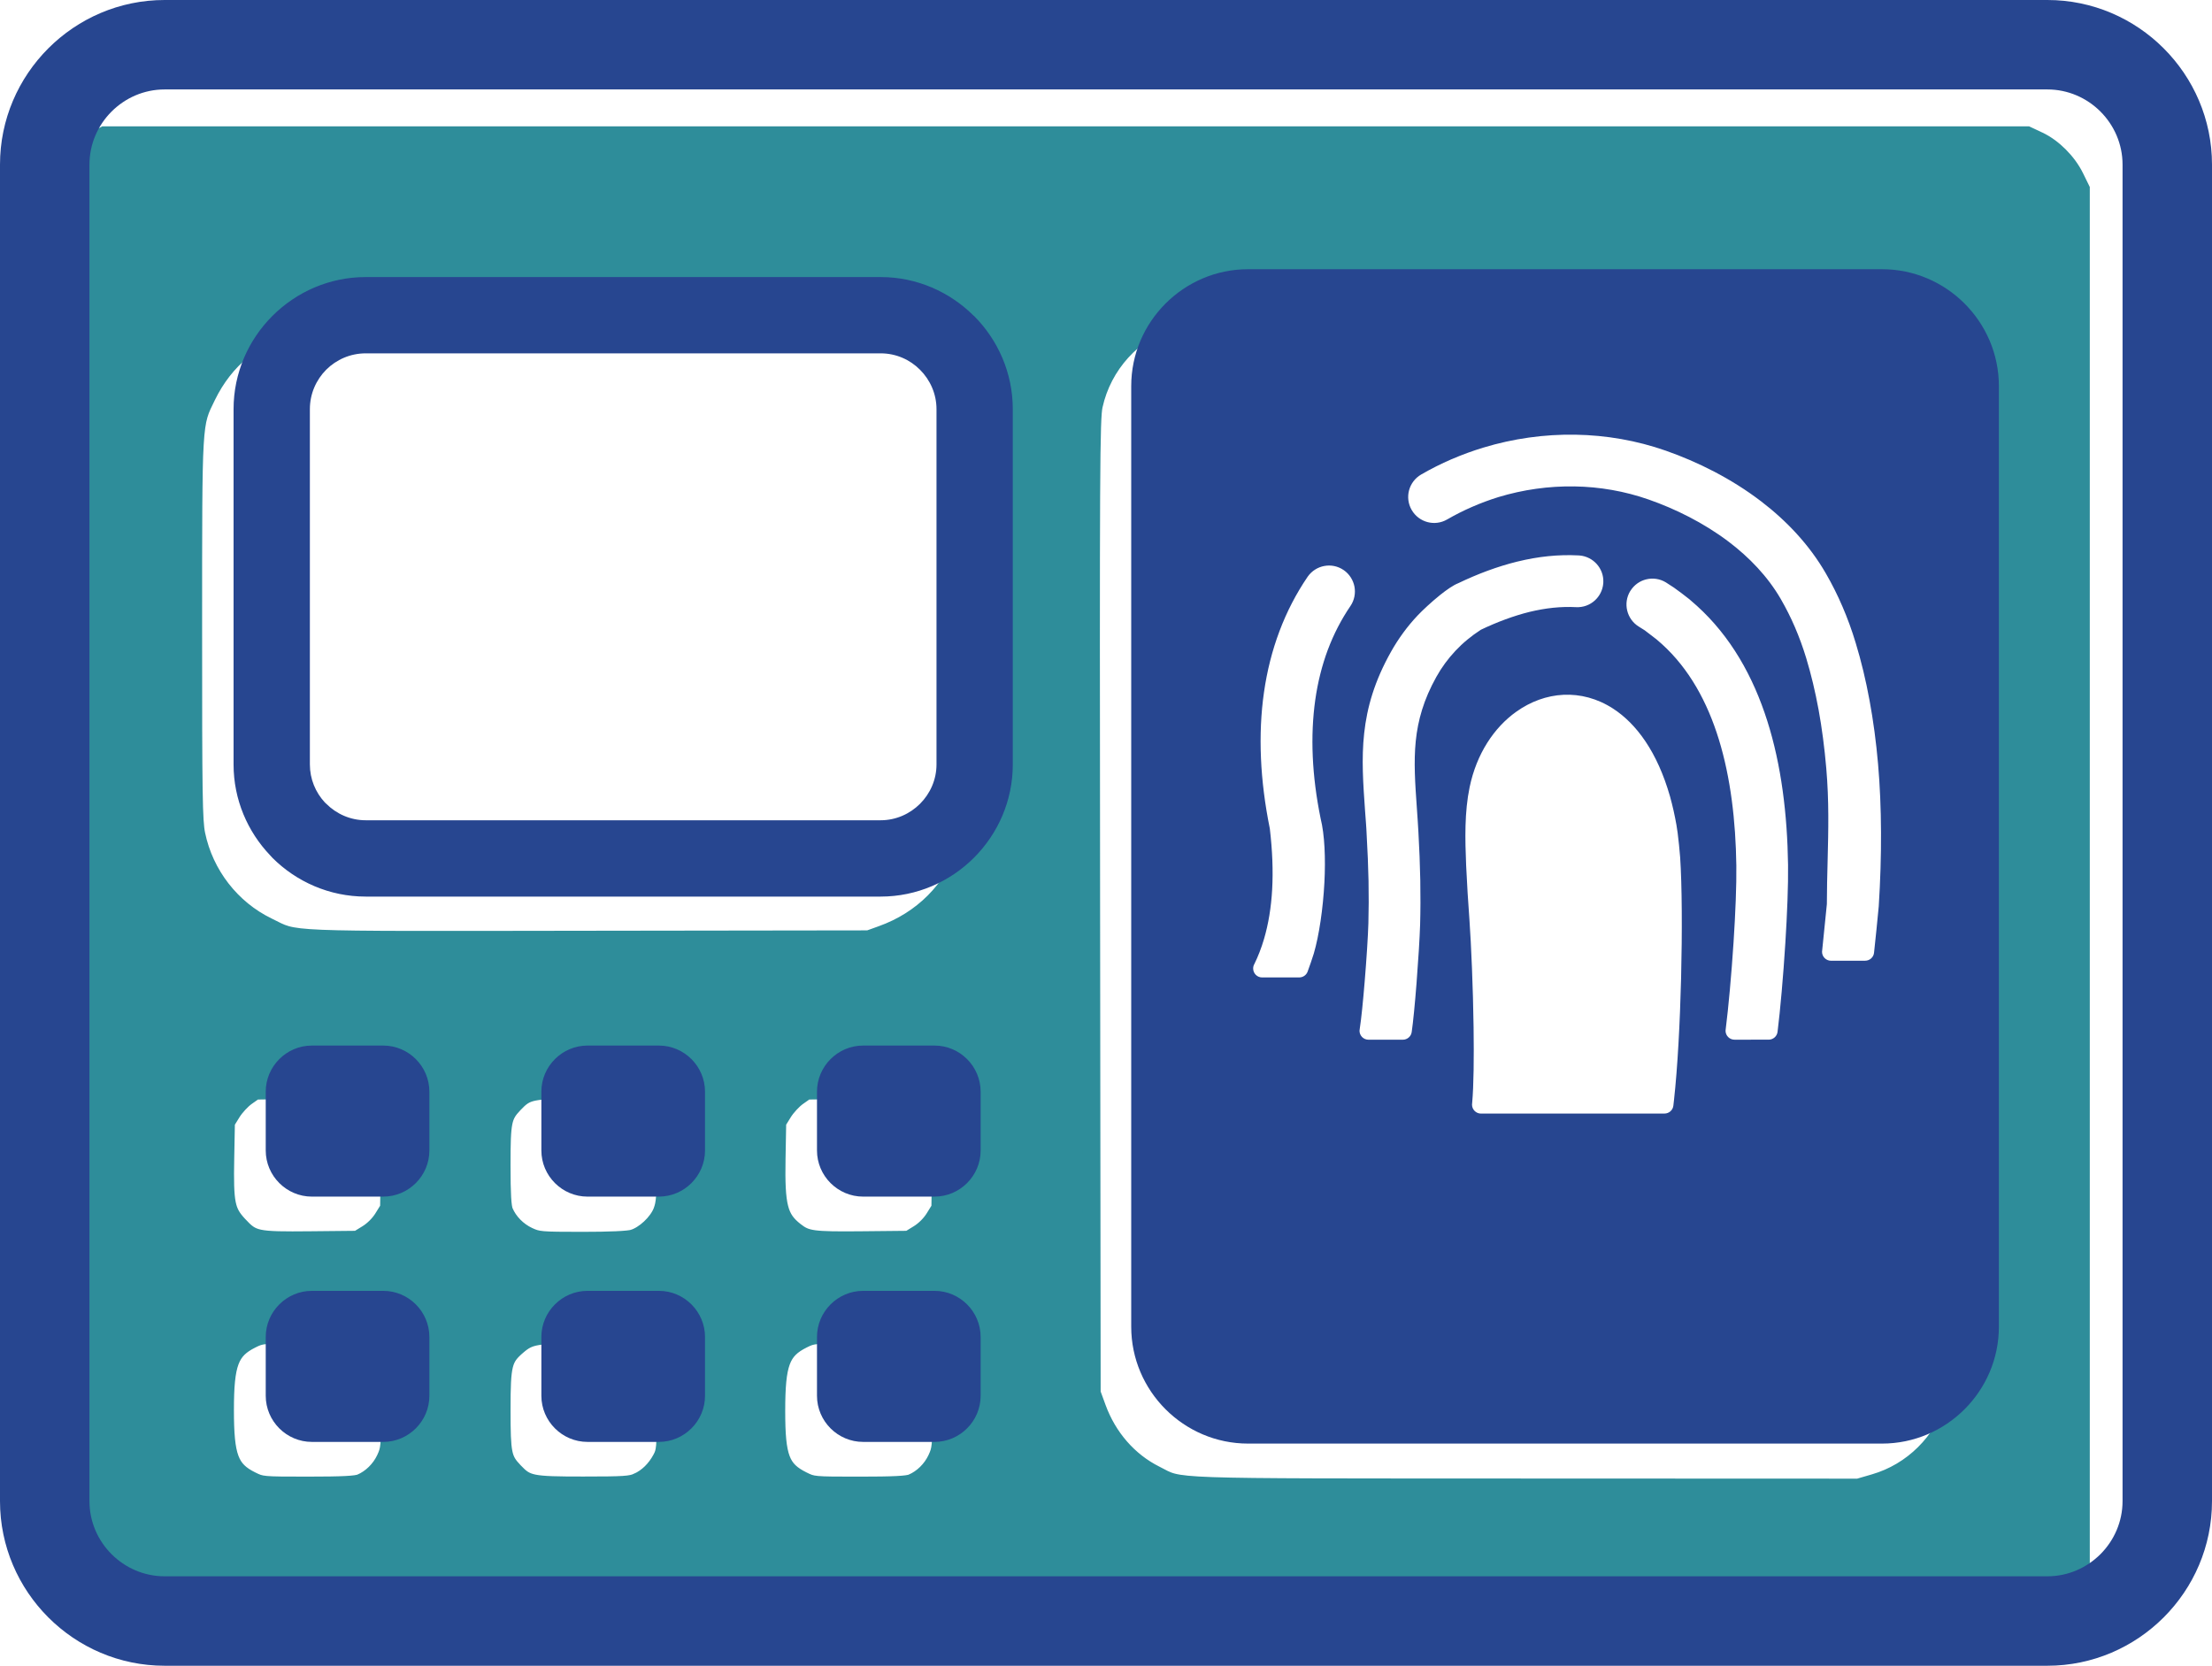
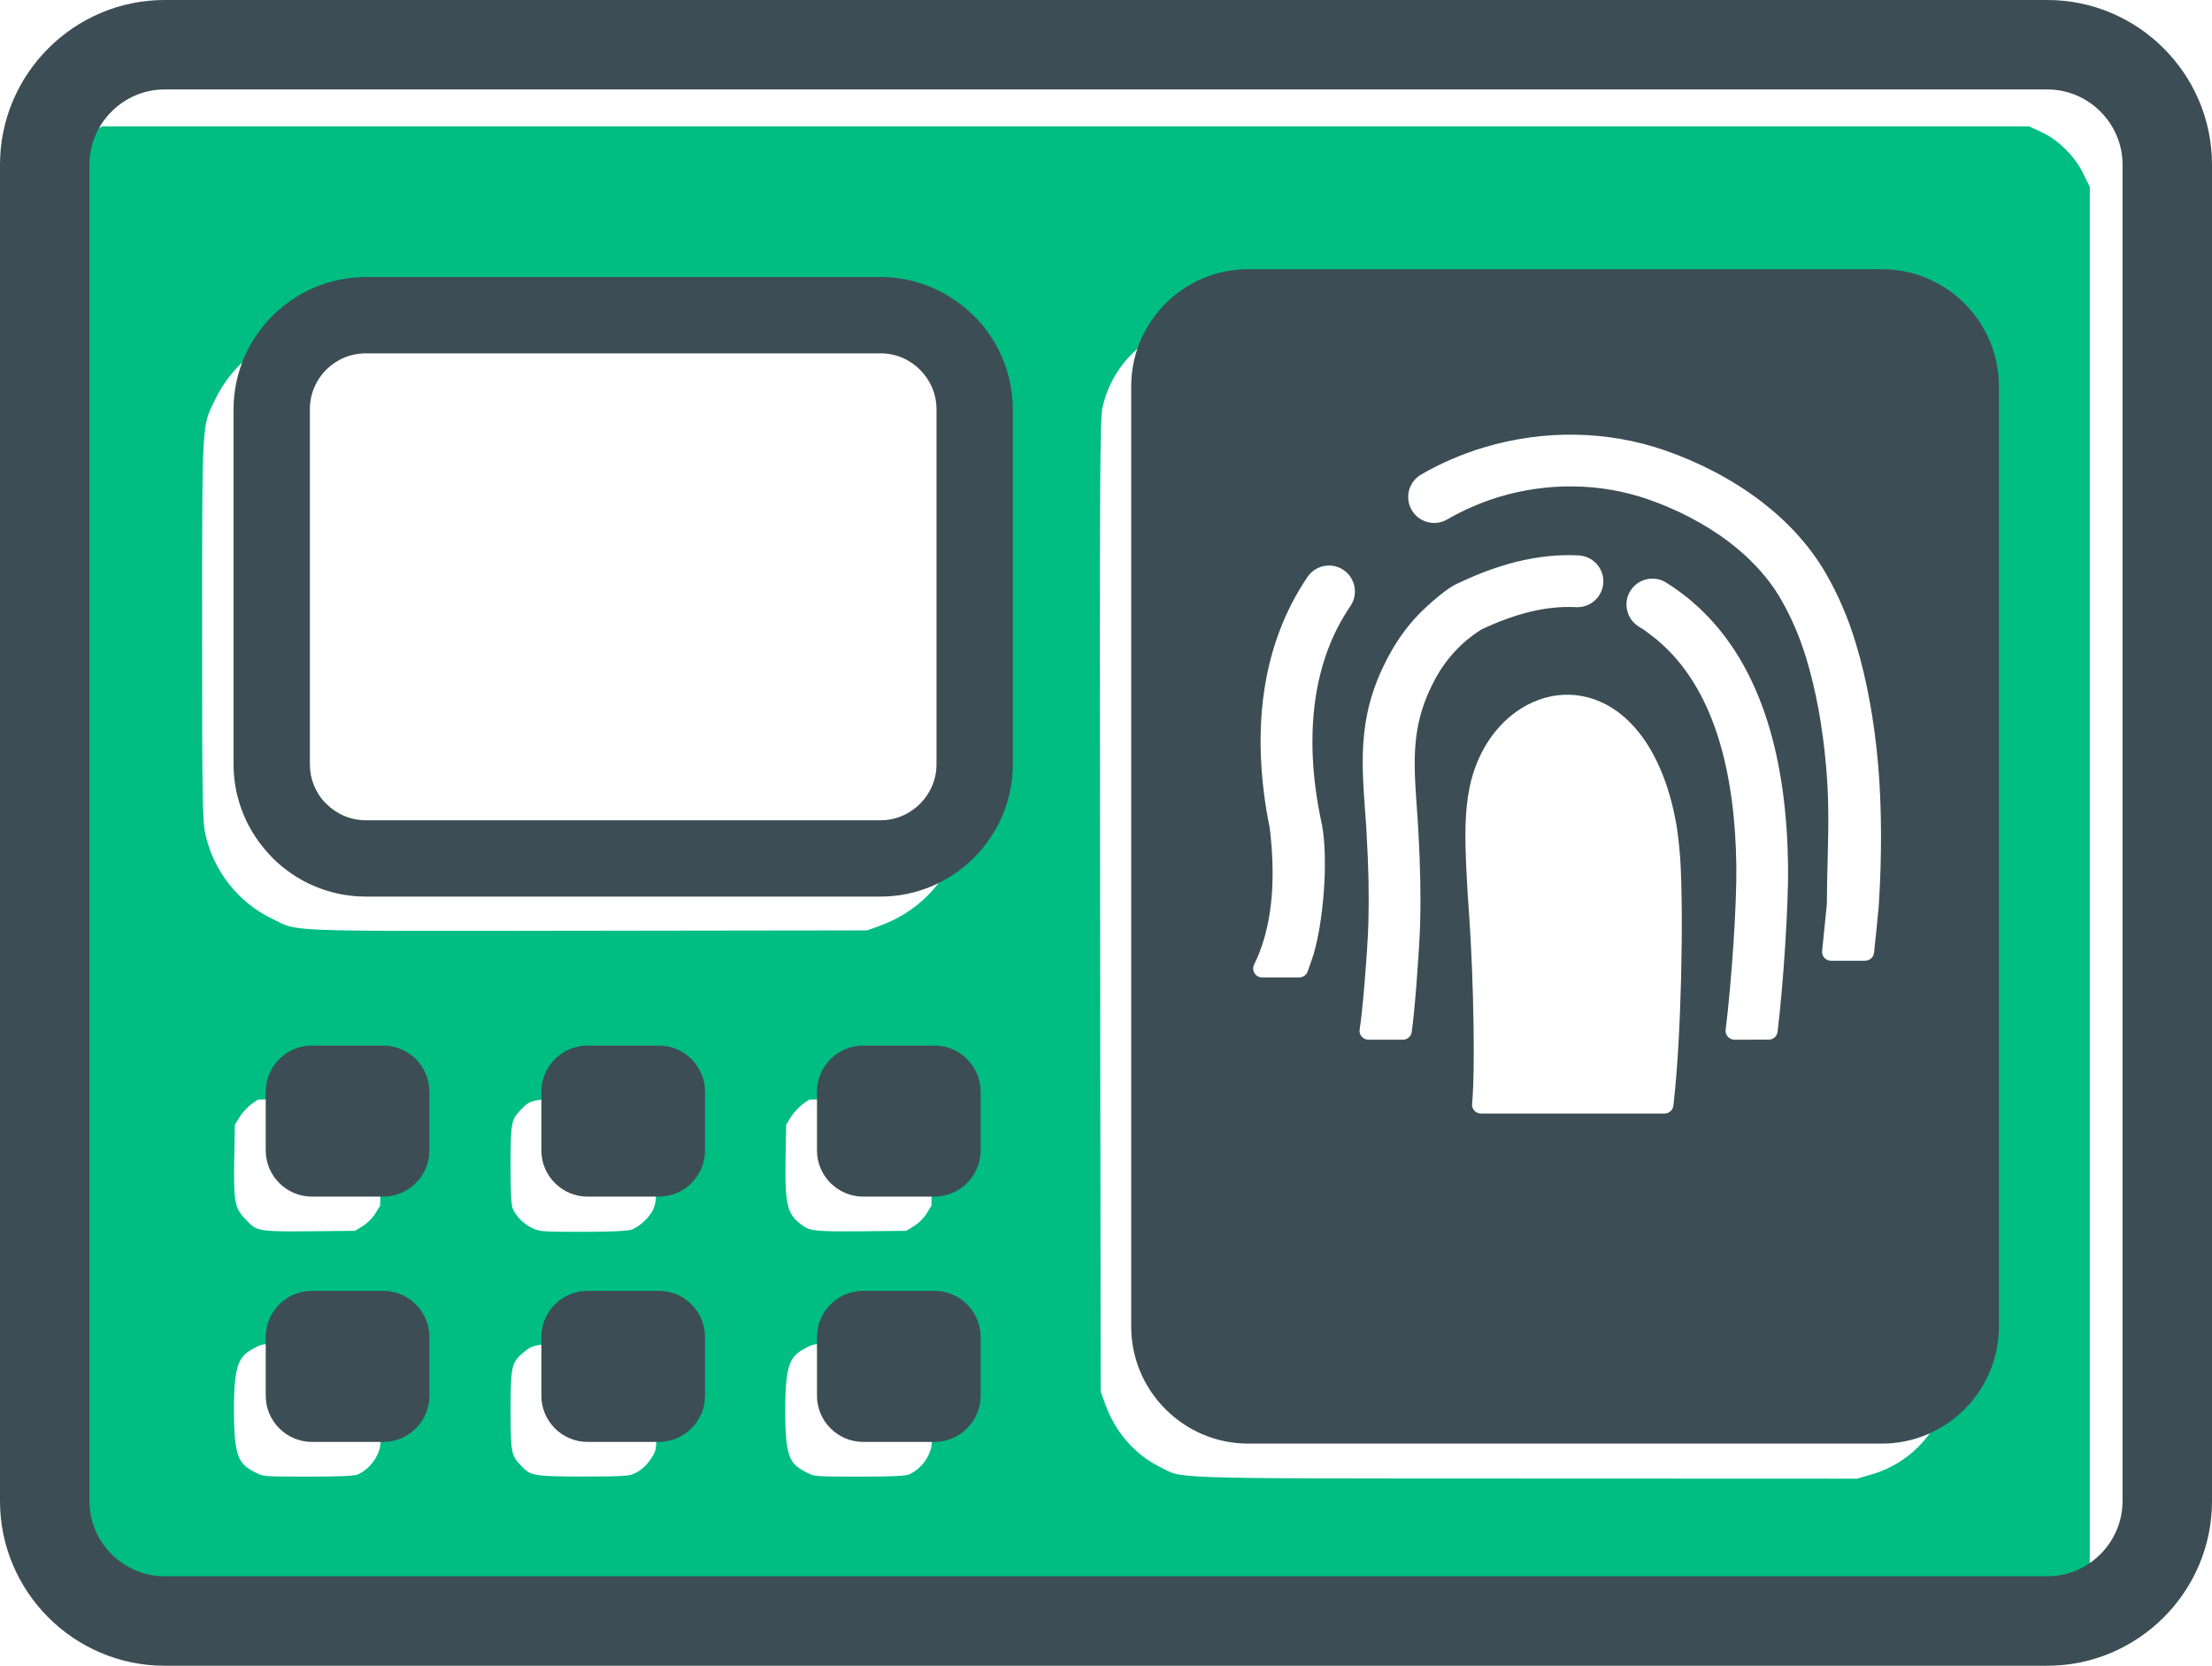
<svg xmlns="http://www.w3.org/2000/svg" version="1.1" id="Layer_1" x="0px" y="0px" viewBox="0 0 122.88 92.539" enable-background="new 0 0 122.88 92.539" xml:space="preserve">
  <defs id="defs1949" />
-   <path style="fill:#2E8D9A;fill-opacity:1;stroke:#2E8D9A;stroke-width:1;paint-order:markers fill stroke" d="M 5.743,89.781 C 4.499,89.322 3.521,88.418 3.076,87.315 L 2.819,86.679 V 48.702 10.724 L 3.076,10.089 C 3.415,9.249 4.28,8.315 5.131,7.87 L 5.804,7.518 H 59.205 112.606 l 0.634,0.297 c 0.809,0.379 1.611,1.181 2.026,2.026 l 0.325,0.662 v 38.199 38.199 l -0.325,0.662 c -0.414,0.843 -1.155,1.584 -1.998,1.998 l -0.662,0.325 -53.235,0.02 C 15.682,89.922 6.066,89.9 5.743,89.781 Z M 104.126,82.387 c 2.117,-0.613 3.788,-2.272 4.476,-4.442 l 0.245,-0.774 V 49.973 22.775 l -0.309,-0.884 c -0.74,-2.121 -2.353,-3.654 -4.556,-4.33 -0.633,-0.194 -1.519,-0.203 -19.293,-0.203 H 66.06 l -0.884,0.302 c -2.252,0.768 -3.92,2.605 -4.418,4.867 -0.16,0.725 -0.174,3.412 -0.146,27.834 l 0.031,27.032 0.302,0.827 c 0.598,1.639 1.751,2.961 3.229,3.701 1.513,0.758 0.097,0.709 20.532,0.717 l 18.534,0.007 z m -84.083,-0.003 c 0.577,-0.242 1.088,-0.743 1.366,-1.339 0.244,-0.524 0.26,-0.685 0.261,-2.689 0.001,-2.296 -0.049,-2.564 -0.625,-3.319 -0.158,-0.207 -0.542,-0.496 -0.853,-0.641 -0.544,-0.253 -0.662,-0.263 -3.115,-0.265 -2.511,-0.001 -2.557,0.003 -3.114,0.281 -1.196,0.596 -1.468,1.323 -1.468,3.919 0,2.614 0.262,3.319 1.456,3.913 0.573,0.285 0.6,0.288 3.158,0.288 1.915,0 2.672,-0.038 2.936,-0.149 z m 15.392,-0.059 c 0.539,-0.247 0.994,-0.693 1.31,-1.283 0.221,-0.413 0.238,-0.602 0.238,-2.71 0,-2.528 -0.052,-2.742 -0.847,-3.505 -0.676,-0.648 -0.932,-0.697 -3.642,-0.697 -2.719,0 -3.078,0.06 -3.739,0.626 -0.813,0.696 -0.893,1.015 -0.893,3.558 0,2.474 0.057,2.756 0.697,3.43 0.697,0.735 0.935,0.783 3.836,0.783 2.286,0 2.651,-0.024 3.04,-0.203 z m 15.233,0.059 c 0.577,-0.242 1.088,-0.743 1.366,-1.339 0.244,-0.524 0.26,-0.685 0.261,-2.689 0.001,-2.296 -0.049,-2.564 -0.625,-3.319 -0.158,-0.207 -0.542,-0.496 -0.853,-0.641 -0.544,-0.253 -0.662,-0.263 -3.115,-0.265 -2.511,-0.001 -2.557,0.003 -3.114,0.281 -1.203,0.6 -1.468,1.317 -1.468,3.978 0,2.587 0.252,3.255 1.456,3.855 0.573,0.285 0.6,0.288 3.158,0.288 1.915,0 2.672,-0.038 2.936,-0.149 z M 20.405,68.544 c 0.334,-0.207 0.669,-0.541 0.875,-0.875 l 0.335,-0.541 0.034,-2.241 c 0.032,-2.104 0.019,-2.275 -0.209,-2.806 -0.277,-0.644 -0.946,-1.276 -1.533,-1.45 -0.241,-0.071 -1.42,-0.102 -3.064,-0.081 l -2.672,0.035 -0.476,0.335 c -0.262,0.184 -0.627,0.578 -0.811,0.875 l -0.334,0.54 -0.038,1.999 c -0.048,2.529 0.039,2.967 0.737,3.72 0.779,0.84 0.958,0.878 4.009,0.848 l 2.607,-0.026 z m 14.775,0.26 c 0.623,-0.187 1.36,-0.878 1.601,-1.503 0.171,-0.442 0.202,-0.856 0.202,-2.679 V 62.467 L 36.64,61.859 C 36.386,61.406 36.146,61.158 35.706,60.891 l -0.593,-0.359 -2.658,0.002 c -2.967,0.003 -3.198,0.049 -3.897,0.786 -0.639,0.673 -0.697,0.958 -0.697,3.413 0,1.611 0.041,2.316 0.149,2.574 0.242,0.577 0.743,1.088 1.339,1.366 0.531,0.247 0.671,0.26 2.977,0.261 1.538,6.63e-4 2.578,-0.046 2.853,-0.129 z M 51.03,68.544 c 0.334,-0.207 0.669,-0.541 0.875,-0.875 l 0.335,-0.541 0.034,-2.241 c 0.032,-2.104 0.019,-2.275 -0.209,-2.806 -0.277,-0.644 -0.946,-1.276 -1.533,-1.45 -0.241,-0.071 -1.42,-0.102 -3.064,-0.081 l -2.672,0.035 -0.476,0.335 c -0.262,0.184 -0.627,0.578 -0.811,0.875 l -0.334,0.54 -0.037,2.043 c -0.047,2.637 0.123,3.306 1.023,4.013 0.626,0.492 0.956,0.538 3.722,0.511 l 2.607,-0.026 z M 48.978,51.928 c 2.254,-0.804 3.925,-2.475 4.718,-4.72 l 0.312,-0.883 V 34.992 23.66 L 53.713,22.849 c -0.433,-1.185 -0.926,-1.952 -1.863,-2.9 -0.647,-0.654 -1.042,-0.945 -1.769,-1.301 -1.863,-0.914 -0.473,-0.847 -17.686,-0.847 -14.351,0 -15.358,0.012 -16.031,0.197 -2.234,0.613 -3.878,1.964 -4.875,4.004 -0.781,1.6 -0.759,1.221 -0.761,12.968 -0.002,9.201 0.02,10.643 0.174,11.388 0.459,2.225 1.944,4.14 3.97,5.119 1.668,0.806 0.393,0.753 17.745,0.73 l 15.644,-0.021 z" id="path6317" />
-   <g id="g1944" style="fill:#274690;fill-opacity:1">
-     <path fill-rule="evenodd" clip-rule="evenodd" d="M69.332,14.956h35.218c3.57,0,6.491,2.921,6.491,6.492v52.258 c0,3.57-2.921,6.491-6.491,6.491H69.332c-3.57,0-6.491-2.921-6.491-6.491V21.447C62.841,17.877,65.762,14.956,69.332,14.956 L69.332,14.956z M9.144,0h104.592c2.517,0,4.804,1.029,6.459,2.685c1.656,1.656,2.685,3.942,2.685,6.459v74.25 c0,2.518-1.028,4.804-2.685,6.46c-1.655,1.655-3.942,2.685-6.459,2.685H9.144c-2.517,0-4.803-1.029-6.459-2.685 C1.029,88.198,0,85.912,0,83.395V9.144C0,6.627,1.029,4.34,2.685,2.685C4.341,1.029,6.627,0,9.144,0L9.144,0z M47.949,71.712h3.963 c1.411,0,2.564,1.154,2.564,2.564v3.264c0,1.411-1.153,2.564-2.564,2.564h-3.963c-1.41,0-2.564-1.153-2.564-2.564v-3.264 C45.385,72.866,46.539,71.712,47.949,71.712L47.949,71.712z M47.949,58.085h3.963c1.411,0,2.564,1.154,2.564,2.564v3.264 c0,1.411-1.153,2.564-2.564,2.564h-3.963c-1.41,0-2.564-1.153-2.564-2.564v-3.264C45.385,59.239,46.539,58.085,47.949,58.085 L47.949,58.085z M32.638,71.712h3.963c1.41,0,2.564,1.154,2.564,2.564v3.264c0,1.411-1.154,2.564-2.564,2.564h-3.963 c-1.411,0-2.564-1.153-2.564-2.564v-3.264C30.073,72.866,31.227,71.712,32.638,71.712L32.638,71.712z M32.638,58.085h3.963 c1.41,0,2.564,1.154,2.564,2.564v3.264c0,1.411-1.154,2.564-2.564,2.564h-3.963c-1.411,0-2.564-1.153-2.564-2.564v-3.264 C30.073,59.239,31.227,58.085,32.638,58.085L32.638,58.085z M17.326,71.712h3.963c1.411,0,2.564,1.154,2.564,2.564v3.264 c0,1.411-1.154,2.564-2.564,2.564h-3.963c-1.41,0-2.564-1.153-2.564-2.564v-3.264C14.762,72.866,15.916,71.712,17.326,71.712 L17.326,71.712z M17.326,58.085h3.963c1.411,0,2.564,1.154,2.564,2.564v3.264c0,1.411-1.154,2.564-2.564,2.564h-3.963 c-1.41,0-2.564-1.153-2.564-2.564v-3.264C14.762,59.239,15.916,58.085,17.326,58.085L17.326,58.085z M20.315,15.392h28.607 c2.013,0,3.846,0.828,5.175,2.156h0.008c1.33,1.33,2.157,3.167,2.157,5.184v19.737c0,2.017-0.828,3.853-2.158,5.183 c-1.33,1.329-3.166,2.157-5.183,2.157H20.315c-2.017,0-3.854-0.827-5.184-2.156l-0.124-0.136c-1.255-1.318-2.032-3.098-2.032-5.048 V22.731c0-2.014,0.826-3.847,2.154-5.177l0.008-0.008C16.468,16.218,18.301,15.392,20.315,15.392L20.315,15.392z M48.923,19.63 H20.315c-0.854,0-1.631,0.348-2.193,0.908c-0.56,0.563-0.908,1.339-0.908,2.193v19.737c0,0.812,0.316,1.553,0.828,2.107l0.085,0.08 c0.563,0.563,1.34,0.914,2.188,0.914h28.607c0.847,0,1.623-0.351,2.187-0.915c0.563-0.563,0.915-1.339,0.915-2.187V22.731 c0-0.848-0.351-1.625-0.914-2.188C50.552,19.98,49.776,19.63,48.923,19.63L48.923,19.63z M113.736,4.969H9.144 c-1.145,0-2.189,0.471-2.947,1.229C5.44,6.955,4.969,7.999,4.969,9.144v74.25c0,1.146,0.471,2.189,1.228,2.947 c0.758,0.757,1.802,1.229,2.947,1.229h104.592c1.146,0,2.189-0.472,2.947-1.229c0.757-0.758,1.228-1.802,1.228-2.947V9.144 c0-1.146-0.471-2.189-1.228-2.947C115.926,5.44,114.882,4.969,113.736,4.969L113.736,4.969z M92.535,25.036 c1.768,0.62,3.641,1.548,5.302,2.819c1.409,1.078,2.67,2.405,3.592,4.001c0.336,0.58,0.646,1.196,0.926,1.849 c0.271,0.628,0.517,1.3,0.732,2.013c0.305,1.001,0.563,2.07,0.771,3.204c0.208,1.125,0.365,2.299,0.471,3.517 c0.104,1.191,0.158,2.46,0.164,3.799c0.006,1.322-0.036,2.695-0.126,4.112c-0.074,0.857-0.174,1.718-0.261,2.575 c-0.024,0.255-0.241,0.446-0.493,0.446l-1.899,0.002c-0.273,0-0.497-0.223-0.497-0.497l0.268-2.649 c0-0.764,0.022-1.614,0.043-2.448c0.042-1.662,0.082-3.265-0.076-5.102c-0.099-1.147-0.241-2.229-0.425-3.24 c-0.188-1.023-0.419-1.986-0.691-2.883c-0.181-0.593-0.387-1.157-0.616-1.69L99.71,34.84c-0.233-0.541-0.493-1.055-0.773-1.541 l-0.014-0.025c-0.731-1.258-1.75-2.313-2.89-3.177c-1.398-1.059-2.979-1.832-4.444-2.345c-1.33-0.466-2.727-0.708-4.126-0.73 c-1.421-0.023-2.851,0.178-4.22,0.592c-0.498,0.155-0.99,0.337-1.47,0.547c-0.47,0.204-0.932,0.437-1.382,0.697 c-0.345,0.2-0.738,0.241-1.092,0.146c-0.357-0.095-0.678-0.327-0.878-0.673c-0.2-0.345-0.24-0.739-0.146-1.092 c0.096-0.357,0.328-0.678,0.673-0.878c0.546-0.316,1.107-0.598,1.679-0.845l0.036-0.014c0.569-0.245,1.152-0.458,1.741-0.636 c1.658-0.503,3.39-0.746,5.114-0.717C89.222,24.178,90.92,24.47,92.535,25.036L92.535,25.036z M78.648,41.162 c-0.119,1.171-0.035,2.374,0.059,3.705c0.03,0.451,0.065,0.908,0.088,1.359c0.051,0.903,0.087,1.795,0.104,2.671 c0.015,0.849,0.013,1.672-0.009,2.462c-0.023,0.748-0.105,2.053-0.2,3.27l-0.001,0.011c-0.086,1.104-0.187,2.154-0.267,2.695 c-0.035,0.247-0.249,0.425-0.491,0.425L76.02,57.76c-0.274,0-0.497-0.224-0.497-0.497l0.015-0.12 c0.083-0.533,0.185-1.546,0.272-2.616c0.103-1.246,0.186-2.539,0.206-3.242c0.021-0.751,0.023-1.538,0.008-2.354 c-0.017-0.805-0.052-1.657-0.104-2.551c-0.015-0.429-0.057-0.877-0.087-1.31c-0.108-1.531-0.207-2.915-0.051-4.336 c0.157-1.44,0.573-2.896,1.492-4.529c0.203-0.362,0.429-0.713,0.677-1.052c0.243-0.332,0.512-0.657,0.809-0.97 c0.251-0.266,0.757-0.741,1.237-1.126c0.367-0.294,0.736-0.55,1.009-0.656c0.549-0.263,1.092-0.495,1.625-0.691 c0.548-0.202,1.101-0.374,1.656-0.511l0.024-0.005c0.566-0.138,1.131-0.238,1.689-0.295c0.562-0.057,1.122-0.073,1.678-0.044 l0.079,0.005c0.374,0.034,0.705,0.21,0.94,0.47c0.242,0.268,0.385,0.625,0.37,1.01l-0.004,0.079 c-0.034,0.375-0.21,0.707-0.471,0.942c-0.273,0.248-0.641,0.389-1.036,0.369c-0.42-0.022-0.848-0.01-1.277,0.034 c-0.434,0.045-0.871,0.123-1.311,0.229c-0.438,0.108-0.89,0.25-1.348,0.418c-0.454,0.167-0.907,0.36-1.355,0.574 c-0.27,0.175-0.52,0.358-0.749,0.547c-0.234,0.193-0.456,0.402-0.662,0.621c-0.209,0.222-0.403,0.456-0.579,0.696 c-0.179,0.244-0.341,0.498-0.486,0.759C79.084,38.869,78.766,40.015,78.648,41.162L78.648,41.162z M73.573,49.019 c-0.076,1.462-0.298,2.96-0.589,3.953c-0.112,0.354-0.219,0.665-0.347,1.013c-0.076,0.196-0.264,0.315-0.462,0.315l-2.064,0.001 c-0.273,0-0.496-0.223-0.496-0.497c0-0.092,0.024-0.178,0.068-0.252c0.104-0.213,0.2-0.432,0.285-0.652 c0.092-0.236,0.176-0.482,0.251-0.739c0.243-0.826,0.396-1.745,0.452-2.759c0.056-1.019,0.014-2.14-0.13-3.366 c-0.274-1.353-0.438-2.658-0.492-3.907c-0.056-1.28,0-2.505,0.166-3.66c0.171-1.204,0.462-2.344,0.864-3.412 c0.407-1.08,0.929-2.086,1.559-3.011l0.01-0.014c0.225-0.319,0.559-0.523,0.915-0.589c0.361-0.069,0.749,0.001,1.076,0.225 l0.014,0.009c0.319,0.224,0.521,0.558,0.59,0.916c0.067,0.362-0.003,0.751-0.226,1.077c-0.504,0.74-0.923,1.547-1.249,2.416 l-0.01,0.024c-0.318,0.857-0.552,1.782-0.692,2.765c-0.142,1-0.189,2.056-0.14,3.164c0.049,1.091,0.193,2.237,0.437,3.433 C73.589,46.375,73.641,47.689,73.573,49.019L73.573,49.019z M92.539,32.352l0.45,0.292c0.309,0.22,0.564,0.413,0.86,0.648 l0.416,0.364c1.87,1.696,3.12,3.904,3.911,6.396c0.781,2.456,1.113,5.198,1.153,7.998c0.015,1.122-0.049,2.72-0.15,4.331 c-0.116,1.848-0.281,3.72-0.433,4.941c-0.031,0.251-0.246,0.436-0.493,0.436l-1.899,0.001c-0.274,0-0.497-0.224-0.497-0.497 l0.011-0.105c0.152-1.204,0.317-3.025,0.434-4.82c0.104-1.604,0.169-3.179,0.154-4.255c-0.035-2.47-0.316-4.875-0.972-7.005 c-0.645-2.095-1.655-3.927-3.158-5.292l-0.312-0.272l-0.646-0.495l-0.331-0.208c-0.334-0.206-0.556-0.531-0.643-0.889 c-0.087-0.356-0.037-0.748,0.167-1.083l0.02-0.028c0.207-0.325,0.523-0.54,0.871-0.624C91.811,32.098,92.201,32.148,92.539,32.352 L92.539,32.352z M93.196,46.271c0.058,0.458,0.102,0.896,0.139,1.357c0.104,1.556,0.117,4.115,0.052,6.733 c-0.062,2.454-0.195,4.958-0.392,6.733l-0.037,0.329c-0.028,0.253-0.244,0.44-0.493,0.439l-10.196,0.002 c-0.273,0-0.496-0.224-0.496-0.497l0.008-0.09c0.087-0.962,0.102-2.536,0.079-4.209c-0.03-2.189-0.132-4.563-0.23-5.965 l-0.102-1.503l-0.081-1.508c-0.031-0.748-0.055-1.487-0.035-2.212c0.02-0.741,0.085-1.462,0.228-2.148 c0.386-1.859,1.359-3.317,2.594-4.195c0.791-0.564,1.693-0.894,2.617-0.938c0.93-0.044,1.878,0.197,2.758,0.767 c1.306,0.846,2.46,2.422,3.162,4.876l0.006,0.022c0.066,0.241,0.13,0.494,0.189,0.753c0.062,0.275,0.116,0.545,0.162,0.807 L93.196,46.271L93.196,46.271z" id="path1942" style="fill:#274690;fill-opacity:1" />
+   <path style="fill:#00bd82;fill-opacity:1;stroke:#00bd82;stroke-width:1;paint-order:markers fill stroke" d="M 5.743,89.781 C 4.499,89.322 3.521,88.418 3.076,87.315 L 2.819,86.679 V 48.702 10.724 L 3.076,10.089 C 3.415,9.249 4.28,8.315 5.131,7.87 L 5.804,7.518 H 59.205 112.606 l 0.634,0.297 c 0.809,0.379 1.611,1.181 2.026,2.026 l 0.325,0.662 v 38.199 38.199 l -0.325,0.662 c -0.414,0.843 -1.155,1.584 -1.998,1.998 l -0.662,0.325 -53.235,0.02 C 15.682,89.922 6.066,89.9 5.743,89.781 Z M 104.126,82.387 c 2.117,-0.613 3.788,-2.272 4.476,-4.442 l 0.245,-0.774 V 49.973 22.775 l -0.309,-0.884 c -0.74,-2.121 -2.353,-3.654 -4.556,-4.33 -0.633,-0.194 -1.519,-0.203 -19.293,-0.203 H 66.06 l -0.884,0.302 c -2.252,0.768 -3.92,2.605 -4.418,4.867 -0.16,0.725 -0.174,3.412 -0.146,27.834 l 0.031,27.032 0.302,0.827 c 0.598,1.639 1.751,2.961 3.229,3.701 1.513,0.758 0.097,0.709 20.532,0.717 l 18.534,0.007 z m -84.083,-0.003 c 0.577,-0.242 1.088,-0.743 1.366,-1.339 0.244,-0.524 0.26,-0.685 0.261,-2.689 0.001,-2.296 -0.049,-2.564 -0.625,-3.319 -0.158,-0.207 -0.542,-0.496 -0.853,-0.641 -0.544,-0.253 -0.662,-0.263 -3.115,-0.265 -2.511,-0.001 -2.557,0.003 -3.114,0.281 -1.196,0.596 -1.468,1.323 -1.468,3.919 0,2.614 0.262,3.319 1.456,3.913 0.573,0.285 0.6,0.288 3.158,0.288 1.915,0 2.672,-0.038 2.936,-0.149 z m 15.392,-0.059 c 0.539,-0.247 0.994,-0.693 1.31,-1.283 0.221,-0.413 0.238,-0.602 0.238,-2.71 0,-2.528 -0.052,-2.742 -0.847,-3.505 -0.676,-0.648 -0.932,-0.697 -3.642,-0.697 -2.719,0 -3.078,0.06 -3.739,0.626 -0.813,0.696 -0.893,1.015 -0.893,3.558 0,2.474 0.057,2.756 0.697,3.43 0.697,0.735 0.935,0.783 3.836,0.783 2.286,0 2.651,-0.024 3.04,-0.203 z m 15.233,0.059 c 0.577,-0.242 1.088,-0.743 1.366,-1.339 0.244,-0.524 0.26,-0.685 0.261,-2.689 0.001,-2.296 -0.049,-2.564 -0.625,-3.319 -0.158,-0.207 -0.542,-0.496 -0.853,-0.641 -0.544,-0.253 -0.662,-0.263 -3.115,-0.265 -2.511,-0.001 -2.557,0.003 -3.114,0.281 -1.203,0.6 -1.468,1.317 -1.468,3.978 0,2.587 0.252,3.255 1.456,3.855 0.573,0.285 0.6,0.288 3.158,0.288 1.915,0 2.672,-0.038 2.936,-0.149 z M 20.405,68.544 c 0.334,-0.207 0.669,-0.541 0.875,-0.875 l 0.335,-0.541 0.034,-2.241 c 0.032,-2.104 0.019,-2.275 -0.209,-2.806 -0.277,-0.644 -0.946,-1.276 -1.533,-1.45 -0.241,-0.071 -1.42,-0.102 -3.064,-0.081 l -2.672,0.035 -0.476,0.335 c -0.262,0.184 -0.627,0.578 -0.811,0.875 l -0.334,0.54 -0.038,1.999 c -0.048,2.529 0.039,2.967 0.737,3.72 0.779,0.84 0.958,0.878 4.009,0.848 l 2.607,-0.026 z m 14.775,0.26 c 0.623,-0.187 1.36,-0.878 1.601,-1.503 0.171,-0.442 0.202,-0.856 0.202,-2.679 V 62.467 L 36.64,61.859 C 36.386,61.406 36.146,61.158 35.706,60.891 l -0.593,-0.359 -2.658,0.002 c -2.967,0.003 -3.198,0.049 -3.897,0.786 -0.639,0.673 -0.697,0.958 -0.697,3.413 0,1.611 0.041,2.316 0.149,2.574 0.242,0.577 0.743,1.088 1.339,1.366 0.531,0.247 0.671,0.26 2.977,0.261 1.538,6.63e-4 2.578,-0.046 2.853,-0.129 z M 51.03,68.544 c 0.334,-0.207 0.669,-0.541 0.875,-0.875 l 0.335,-0.541 0.034,-2.241 c 0.032,-2.104 0.019,-2.275 -0.209,-2.806 -0.277,-0.644 -0.946,-1.276 -1.533,-1.45 -0.241,-0.071 -1.42,-0.102 -3.064,-0.081 l -2.672,0.035 -0.476,0.335 c -0.262,0.184 -0.627,0.578 -0.811,0.875 l -0.334,0.54 -0.037,2.043 c -0.047,2.637 0.123,3.306 1.023,4.013 0.626,0.492 0.956,0.538 3.722,0.511 l 2.607,-0.026 z M 48.978,51.928 c 2.254,-0.804 3.925,-2.475 4.718,-4.72 l 0.312,-0.883 V 34.992 23.66 L 53.713,22.849 c -0.433,-1.185 -0.926,-1.952 -1.863,-2.9 -0.647,-0.654 -1.042,-0.945 -1.769,-1.301 -1.863,-0.914 -0.473,-0.847 -17.686,-0.847 -14.351,0 -15.358,0.012 -16.031,0.197 -2.234,0.613 -3.878,1.964 -4.875,4.004 -0.781,1.6 -0.759,1.221 -0.761,12.968 -0.002,9.201 0.02,10.643 0.174,11.388 0.459,2.225 1.944,4.14 3.97,5.119 1.668,0.806 0.393,0.753 17.745,0.73 l 15.644,-0.021 z" id="path6317" />
+   <g id="g1944" style="fill:#3d4d55;fill-opacity:1">
+     <path fill-rule="evenodd" clip-rule="evenodd" d="M69.332,14.956h35.218c3.57,0,6.491,2.921,6.491,6.492v52.258 c0,3.57-2.921,6.491-6.491,6.491H69.332c-3.57,0-6.491-2.921-6.491-6.491V21.447C62.841,17.877,65.762,14.956,69.332,14.956 L69.332,14.956z M9.144,0h104.592c2.517,0,4.804,1.029,6.459,2.685c1.656,1.656,2.685,3.942,2.685,6.459v74.25 c0,2.518-1.028,4.804-2.685,6.46c-1.655,1.655-3.942,2.685-6.459,2.685H9.144c-2.517,0-4.803-1.029-6.459-2.685 C1.029,88.198,0,85.912,0,83.395V9.144C0,6.627,1.029,4.34,2.685,2.685C4.341,1.029,6.627,0,9.144,0L9.144,0z M47.949,71.712h3.963 c1.411,0,2.564,1.154,2.564,2.564v3.264c0,1.411-1.153,2.564-2.564,2.564h-3.963c-1.41,0-2.564-1.153-2.564-2.564v-3.264 C45.385,72.866,46.539,71.712,47.949,71.712L47.949,71.712z M47.949,58.085h3.963c1.411,0,2.564,1.154,2.564,2.564v3.264 c0,1.411-1.153,2.564-2.564,2.564h-3.963c-1.41,0-2.564-1.153-2.564-2.564v-3.264C45.385,59.239,46.539,58.085,47.949,58.085 L47.949,58.085z M32.638,71.712h3.963c1.41,0,2.564,1.154,2.564,2.564v3.264c0,1.411-1.154,2.564-2.564,2.564h-3.963 c-1.411,0-2.564-1.153-2.564-2.564v-3.264C30.073,72.866,31.227,71.712,32.638,71.712L32.638,71.712z M32.638,58.085h3.963 c1.41,0,2.564,1.154,2.564,2.564v3.264c0,1.411-1.154,2.564-2.564,2.564h-3.963c-1.411,0-2.564-1.153-2.564-2.564v-3.264 C30.073,59.239,31.227,58.085,32.638,58.085L32.638,58.085z M17.326,71.712h3.963c1.411,0,2.564,1.154,2.564,2.564v3.264 c0,1.411-1.154,2.564-2.564,2.564h-3.963c-1.41,0-2.564-1.153-2.564-2.564v-3.264C14.762,72.866,15.916,71.712,17.326,71.712 L17.326,71.712z M17.326,58.085h3.963c1.411,0,2.564,1.154,2.564,2.564v3.264c0,1.411-1.154,2.564-2.564,2.564h-3.963 c-1.41,0-2.564-1.153-2.564-2.564v-3.264C14.762,59.239,15.916,58.085,17.326,58.085L17.326,58.085z M20.315,15.392h28.607 c2.013,0,3.846,0.828,5.175,2.156h0.008c1.33,1.33,2.157,3.167,2.157,5.184v19.737c0,2.017-0.828,3.853-2.158,5.183 c-1.33,1.329-3.166,2.157-5.183,2.157H20.315c-2.017,0-3.854-0.827-5.184-2.156l-0.124-0.136c-1.255-1.318-2.032-3.098-2.032-5.048 V22.731c0-2.014,0.826-3.847,2.154-5.177l0.008-0.008C16.468,16.218,18.301,15.392,20.315,15.392L20.315,15.392z M48.923,19.63 H20.315c-0.854,0-1.631,0.348-2.193,0.908c-0.56,0.563-0.908,1.339-0.908,2.193v19.737c0,0.812,0.316,1.553,0.828,2.107l0.085,0.08 c0.563,0.563,1.34,0.914,2.188,0.914h28.607c0.847,0,1.623-0.351,2.187-0.915c0.563-0.563,0.915-1.339,0.915-2.187V22.731 c0-0.848-0.351-1.625-0.914-2.188C50.552,19.98,49.776,19.63,48.923,19.63L48.923,19.63z M113.736,4.969H9.144 c-1.145,0-2.189,0.471-2.947,1.229C5.44,6.955,4.969,7.999,4.969,9.144v74.25c0,1.146,0.471,2.189,1.228,2.947 c0.758,0.757,1.802,1.229,2.947,1.229h104.592c1.146,0,2.189-0.472,2.947-1.229c0.757-0.758,1.228-1.802,1.228-2.947V9.144 c0-1.146-0.471-2.189-1.228-2.947C115.926,5.44,114.882,4.969,113.736,4.969L113.736,4.969z M92.535,25.036 c1.768,0.62,3.641,1.548,5.302,2.819c1.409,1.078,2.67,2.405,3.592,4.001c0.336,0.58,0.646,1.196,0.926,1.849 c0.271,0.628,0.517,1.3,0.732,2.013c0.305,1.001,0.563,2.07,0.771,3.204c0.208,1.125,0.365,2.299,0.471,3.517 c0.104,1.191,0.158,2.46,0.164,3.799c0.006,1.322-0.036,2.695-0.126,4.112c-0.074,0.857-0.174,1.718-0.261,2.575 c-0.024,0.255-0.241,0.446-0.493,0.446l-1.899,0.002c-0.273,0-0.497-0.223-0.497-0.497l0.268-2.649 c0-0.764,0.022-1.614,0.043-2.448c0.042-1.662,0.082-3.265-0.076-5.102c-0.099-1.147-0.241-2.229-0.425-3.24 c-0.188-1.023-0.419-1.986-0.691-2.883c-0.181-0.593-0.387-1.157-0.616-1.69L99.71,34.84c-0.233-0.541-0.493-1.055-0.773-1.541 l-0.014-0.025c-0.731-1.258-1.75-2.313-2.89-3.177c-1.398-1.059-2.979-1.832-4.444-2.345c-1.33-0.466-2.727-0.708-4.126-0.73 c-1.421-0.023-2.851,0.178-4.22,0.592c-0.498,0.155-0.99,0.337-1.47,0.547c-0.47,0.204-0.932,0.437-1.382,0.697 c-0.345,0.2-0.738,0.241-1.092,0.146c-0.357-0.095-0.678-0.327-0.878-0.673c-0.2-0.345-0.24-0.739-0.146-1.092 c0.096-0.357,0.328-0.678,0.673-0.878c0.546-0.316,1.107-0.598,1.679-0.845l0.036-0.014c0.569-0.245,1.152-0.458,1.741-0.636 c1.658-0.503,3.39-0.746,5.114-0.717C89.222,24.178,90.92,24.47,92.535,25.036L92.535,25.036z M78.648,41.162 c-0.119,1.171-0.035,2.374,0.059,3.705c0.03,0.451,0.065,0.908,0.088,1.359c0.051,0.903,0.087,1.795,0.104,2.671 c0.015,0.849,0.013,1.672-0.009,2.462c-0.023,0.748-0.105,2.053-0.2,3.27l-0.001,0.011c-0.086,1.104-0.187,2.154-0.267,2.695 c-0.035,0.247-0.249,0.425-0.491,0.425L76.02,57.76c-0.274,0-0.497-0.224-0.497-0.497l0.015-0.12 c0.083-0.533,0.185-1.546,0.272-2.616c0.103-1.246,0.186-2.539,0.206-3.242c0.021-0.751,0.023-1.538,0.008-2.354 c-0.017-0.805-0.052-1.657-0.104-2.551c-0.015-0.429-0.057-0.877-0.087-1.31c-0.108-1.531-0.207-2.915-0.051-4.336 c0.157-1.44,0.573-2.896,1.492-4.529c0.203-0.362,0.429-0.713,0.677-1.052c0.243-0.332,0.512-0.657,0.809-0.97 c0.251-0.266,0.757-0.741,1.237-1.126c0.367-0.294,0.736-0.55,1.009-0.656c0.549-0.263,1.092-0.495,1.625-0.691 c0.548-0.202,1.101-0.374,1.656-0.511l0.024-0.005c0.566-0.138,1.131-0.238,1.689-0.295c0.562-0.057,1.122-0.073,1.678-0.044 l0.079,0.005c0.374,0.034,0.705,0.21,0.94,0.47c0.242,0.268,0.385,0.625,0.37,1.01l-0.004,0.079 c-0.034,0.375-0.21,0.707-0.471,0.942c-0.273,0.248-0.641,0.389-1.036,0.369c-0.42-0.022-0.848-0.01-1.277,0.034 c-0.434,0.045-0.871,0.123-1.311,0.229c-0.438,0.108-0.89,0.25-1.348,0.418c-0.454,0.167-0.907,0.36-1.355,0.574 c-0.27,0.175-0.52,0.358-0.749,0.547c-0.234,0.193-0.456,0.402-0.662,0.621c-0.209,0.222-0.403,0.456-0.579,0.696 c-0.179,0.244-0.341,0.498-0.486,0.759C79.084,38.869,78.766,40.015,78.648,41.162L78.648,41.162z M73.573,49.019 c-0.076,1.462-0.298,2.96-0.589,3.953c-0.112,0.354-0.219,0.665-0.347,1.013c-0.076,0.196-0.264,0.315-0.462,0.315l-2.064,0.001 c-0.273,0-0.496-0.223-0.496-0.497c0-0.092,0.024-0.178,0.068-0.252c0.104-0.213,0.2-0.432,0.285-0.652 c0.092-0.236,0.176-0.482,0.251-0.739c0.243-0.826,0.396-1.745,0.452-2.759c0.056-1.019,0.014-2.14-0.13-3.366 c-0.274-1.353-0.438-2.658-0.492-3.907c-0.056-1.28,0-2.505,0.166-3.66c0.171-1.204,0.462-2.344,0.864-3.412 c0.407-1.08,0.929-2.086,1.559-3.011l0.01-0.014c0.225-0.319,0.559-0.523,0.915-0.589c0.361-0.069,0.749,0.001,1.076,0.225 l0.014,0.009c0.319,0.224,0.521,0.558,0.59,0.916c0.067,0.362-0.003,0.751-0.226,1.077c-0.504,0.74-0.923,1.547-1.249,2.416 l-0.01,0.024c-0.318,0.857-0.552,1.782-0.692,2.765c-0.142,1-0.189,2.056-0.14,3.164c0.049,1.091,0.193,2.237,0.437,3.433 C73.589,46.375,73.641,47.689,73.573,49.019L73.573,49.019z M92.539,32.352l0.45,0.292c0.309,0.22,0.564,0.413,0.86,0.648 l0.416,0.364c1.87,1.696,3.12,3.904,3.911,6.396c0.781,2.456,1.113,5.198,1.153,7.998c0.015,1.122-0.049,2.72-0.15,4.331 c-0.116,1.848-0.281,3.72-0.433,4.941c-0.031,0.251-0.246,0.436-0.493,0.436l-1.899,0.001c-0.274,0-0.497-0.224-0.497-0.497 l0.011-0.105c0.152-1.204,0.317-3.025,0.434-4.82c0.104-1.604,0.169-3.179,0.154-4.255c-0.035-2.47-0.316-4.875-0.972-7.005 c-0.645-2.095-1.655-3.927-3.158-5.292l-0.312-0.272l-0.646-0.495l-0.331-0.208c-0.334-0.206-0.556-0.531-0.643-0.889 c-0.087-0.356-0.037-0.748,0.167-1.083l0.02-0.028c0.207-0.325,0.523-0.54,0.871-0.624C91.811,32.098,92.201,32.148,92.539,32.352 L92.539,32.352z M93.196,46.271c0.058,0.458,0.102,0.896,0.139,1.357c0.104,1.556,0.117,4.115,0.052,6.733 c-0.062,2.454-0.195,4.958-0.392,6.733l-0.037,0.329c-0.028,0.253-0.244,0.44-0.493,0.439l-10.196,0.002 c-0.273,0-0.496-0.224-0.496-0.497l0.008-0.09c0.087-0.962,0.102-2.536,0.079-4.209c-0.03-2.189-0.132-4.563-0.23-5.965 l-0.102-1.503l-0.081-1.508c-0.031-0.748-0.055-1.487-0.035-2.212c0.02-0.741,0.085-1.462,0.228-2.148 c0.386-1.859,1.359-3.317,2.594-4.195c0.791-0.564,1.693-0.894,2.617-0.938c0.93-0.044,1.878,0.197,2.758,0.767 c1.306,0.846,2.46,2.422,3.162,4.876l0.006,0.022c0.066,0.241,0.13,0.494,0.189,0.753c0.062,0.275,0.116,0.545,0.162,0.807 L93.196,46.271L93.196,46.271z" id="path1942" style="fill:#3d4d55;fill-opacity:1" />
  </g>
</svg>
